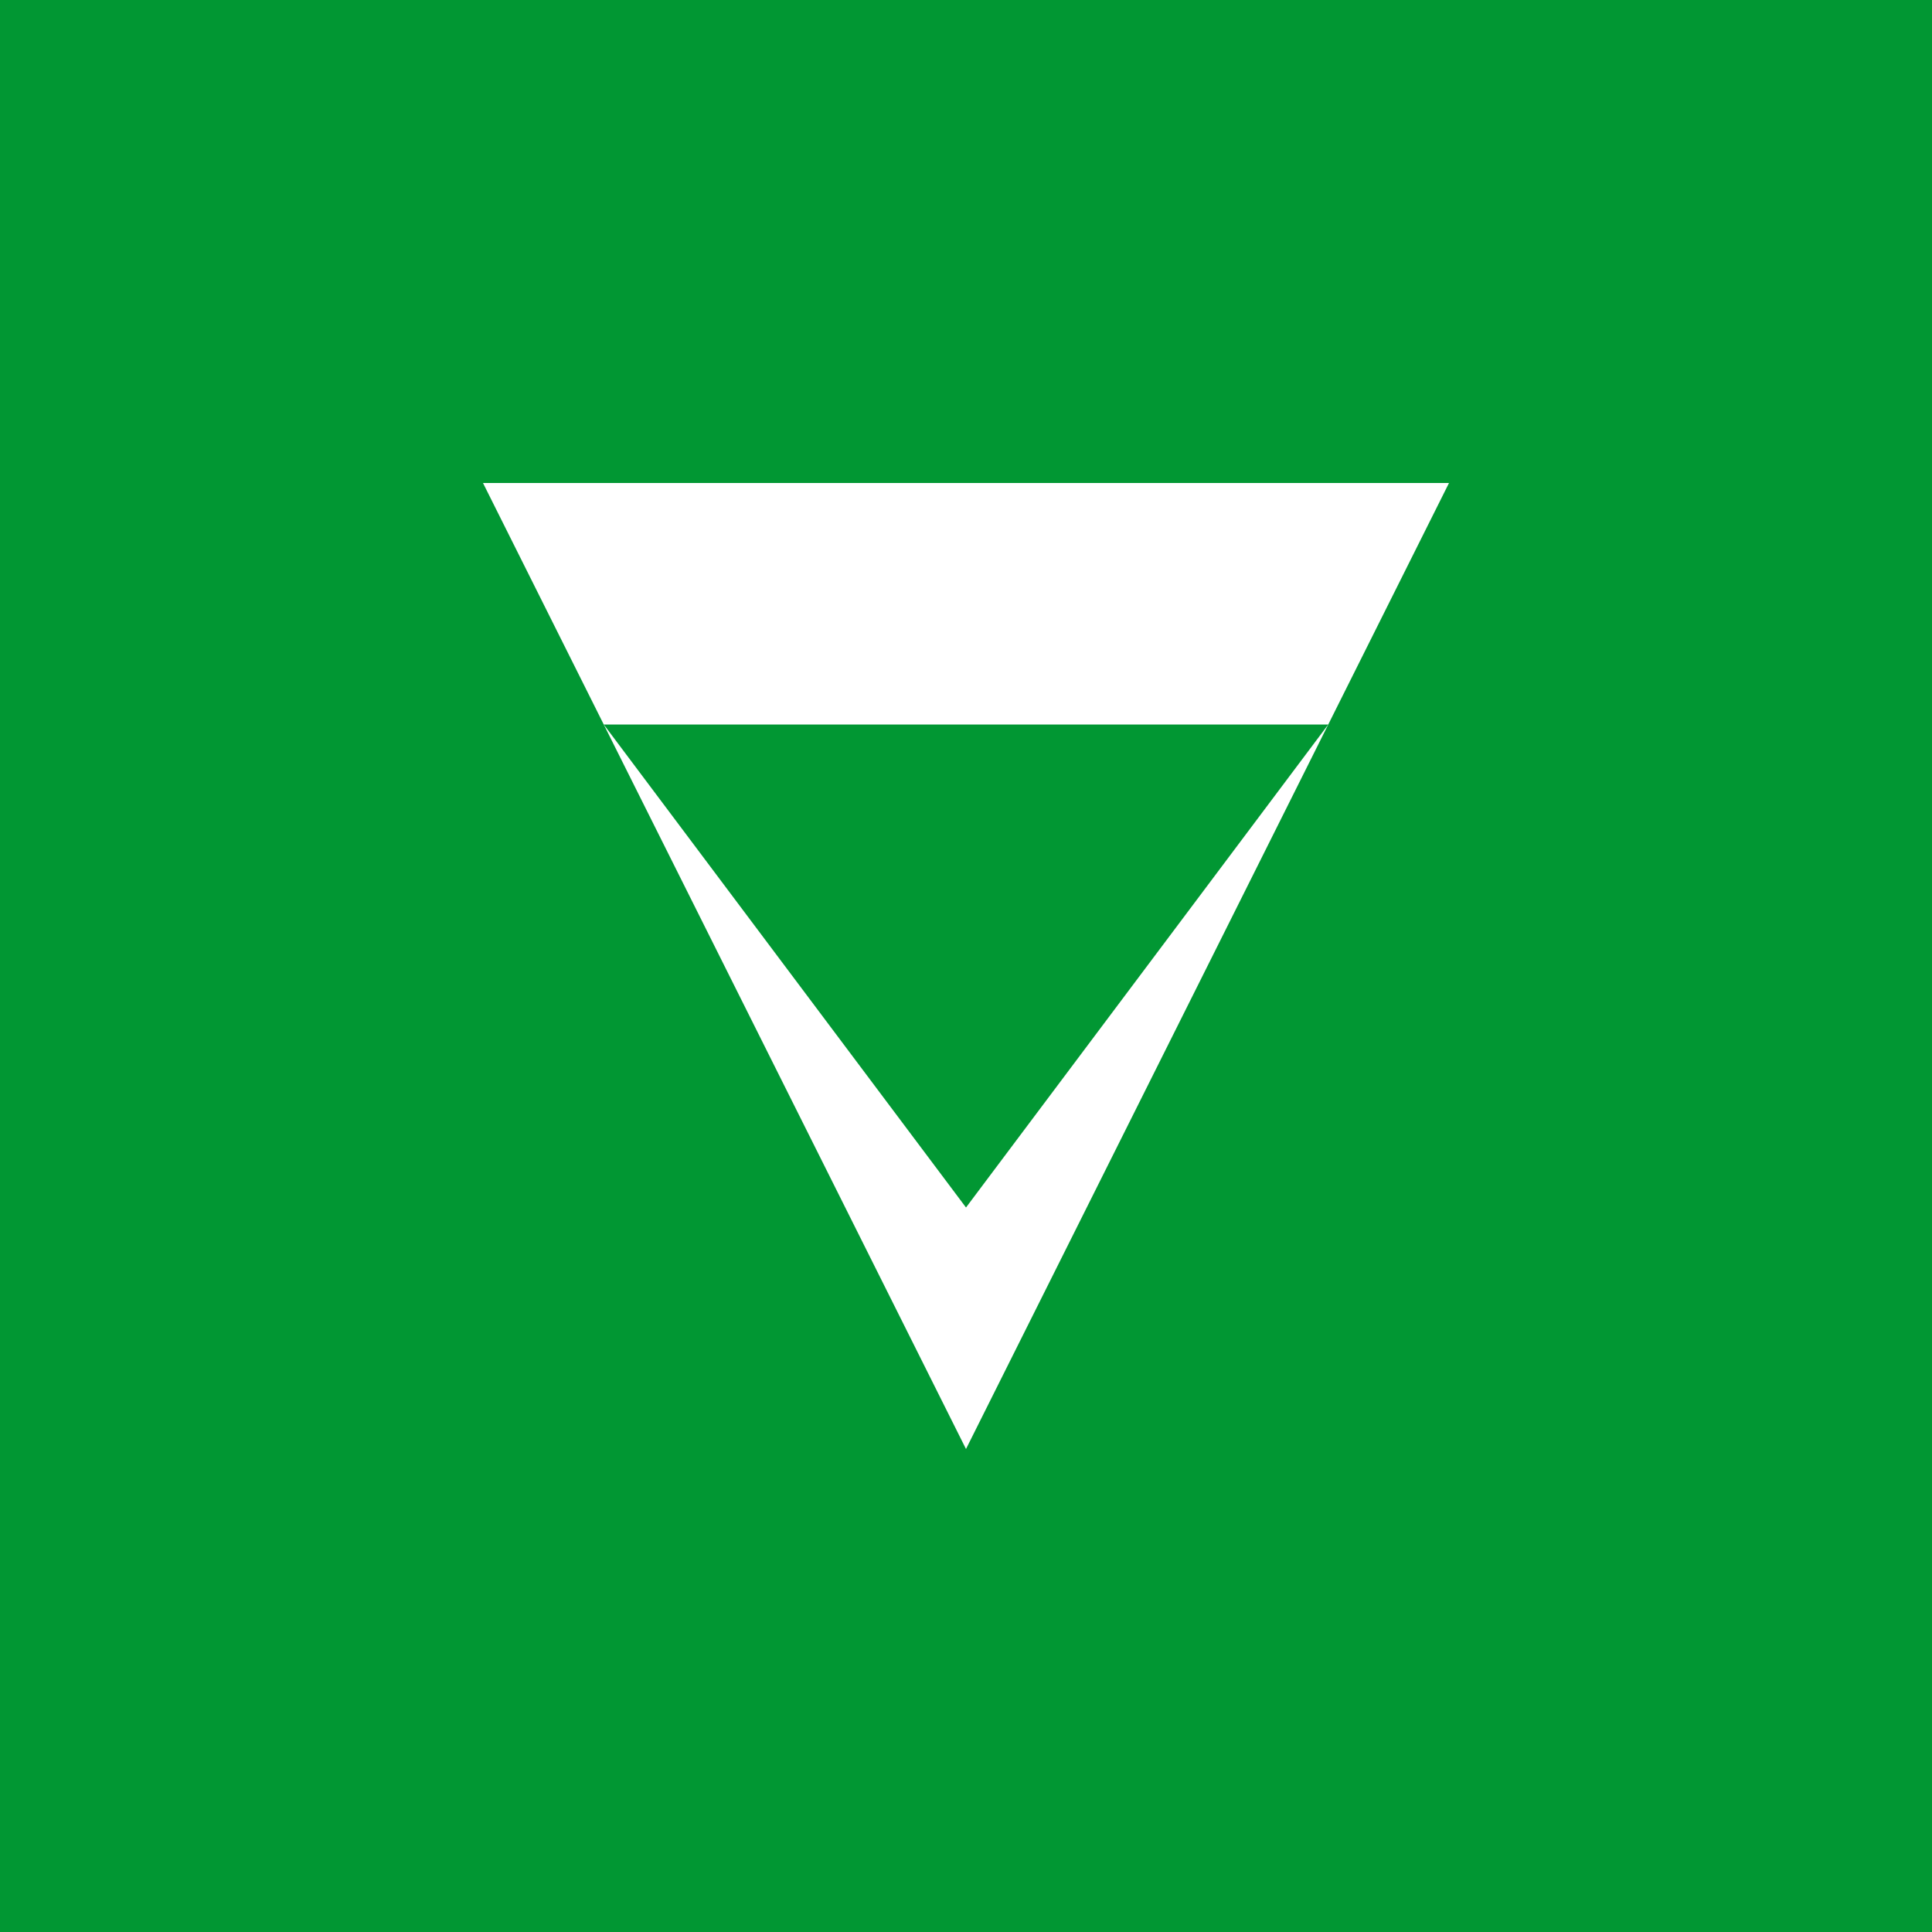
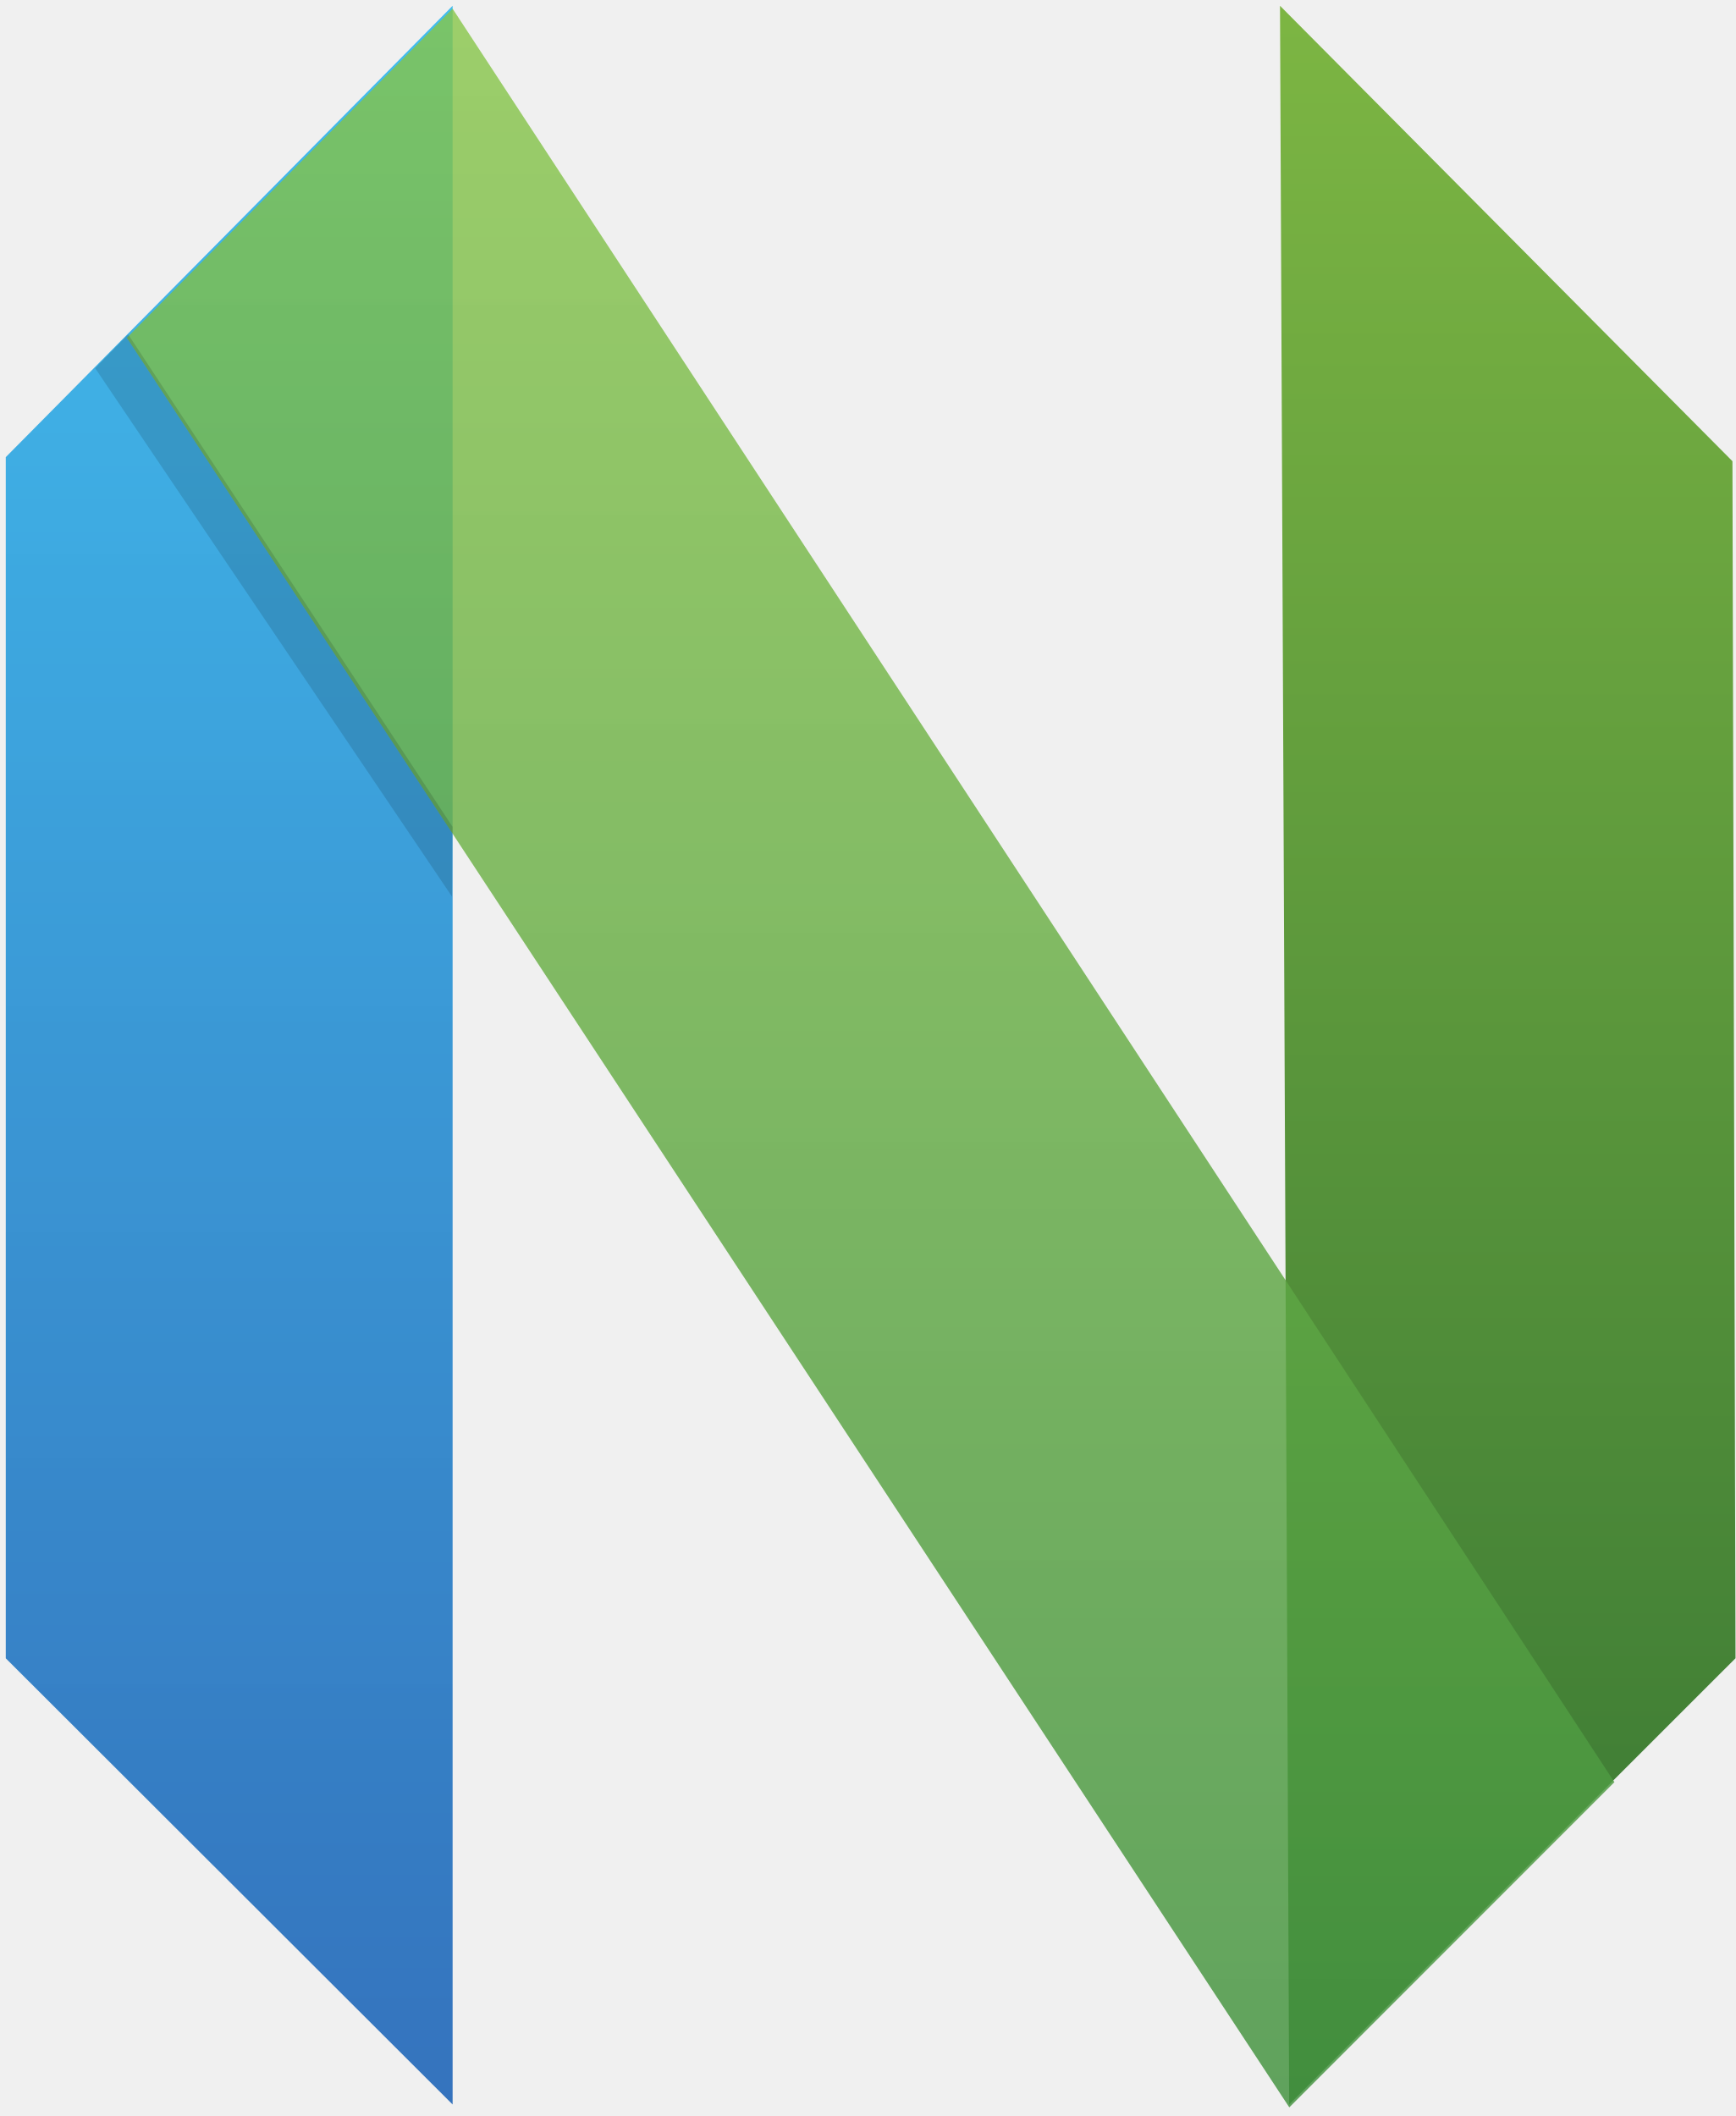
- <svg xmlns="http://www.w3.org/2000/svg" width="32" height="32" viewBox="0 0 32 32" fill="none">
-   <rect width="32" height="32" fill="#019733" />
-   <path d="M8 8L16 24L24 8H8Z" fill="white" />
-   <path d="M10 12H22L16 20L10 12Z" fill="#019733" />
+ <svg xmlns="http://www.w3.org/2000/svg" width="602px" height="734px" viewBox="0 0 602 734" version="1.1">
+   <description>Created with Sketch (http://www.bohemiancoding.com/sketch)</description>
+   <defs>
+     <linearGradient x1="50%" y1="0%" x2="50%" y2="100%" id="linearGradient-1">
+       <stop stop-color="#16B0ED" stop-opacity="0.8" offset="0%" />
+       <stop stop-color="#0F59B2" stop-opacity="0.837" offset="100%" />
+     </linearGradient>
+     <linearGradient x1="50%" y1="0%" x2="50%" y2="100%" id="linearGradient-2">
+       <stop stop-color="#7DB643" offset="0%" />
+       <stop stop-color="#367533" offset="100%" />
+     </linearGradient>
+     <linearGradient x1="50%" y1="0%" x2="50%" y2="100%" id="linearGradient-3">
+       <stop stop-color="#88C649" stop-opacity="0.8" offset="0%" />
+       <stop stop-color="#439240" stop-opacity="0.84" offset="100%" />
+     </linearGradient>
+   </defs>
+   <g id="Page-1" stroke="none" stroke-width="1" fill="none" fill-rule="evenodd">
+     <g id="mark-copy" transform="translate(2, 3)">
+       <path d="M0,155.57 L155,-1 L155,727 L0,572.238 L0,155.57 Z" id="Left---green" fill="url(#linearGradient-1)" />
+       <path d="M443.06,156.982 L600,-1 L596.819,727 L442,572.22 L443.06,156.982 Z" id="Right---blue" fill="url(#linearGradient-2)" transform="translate(521, 363.5) scale(-1, 1) translate(-521, -363.5) " />
+       <path d="M154.986,0 L558,615.19 L445.225,728 L42,114.172 L154.986,0 Z" id="Cross---blue" fill="url(#linearGradient-3)" />
+       <path d="M155,283.832 L154.787,308 L31,124.711 L42.462,113 L155,283.832 Z" id="Shadow" fill-opacity="0.13" fill="#000000" />
+     </g>
+   </g>
</svg>
